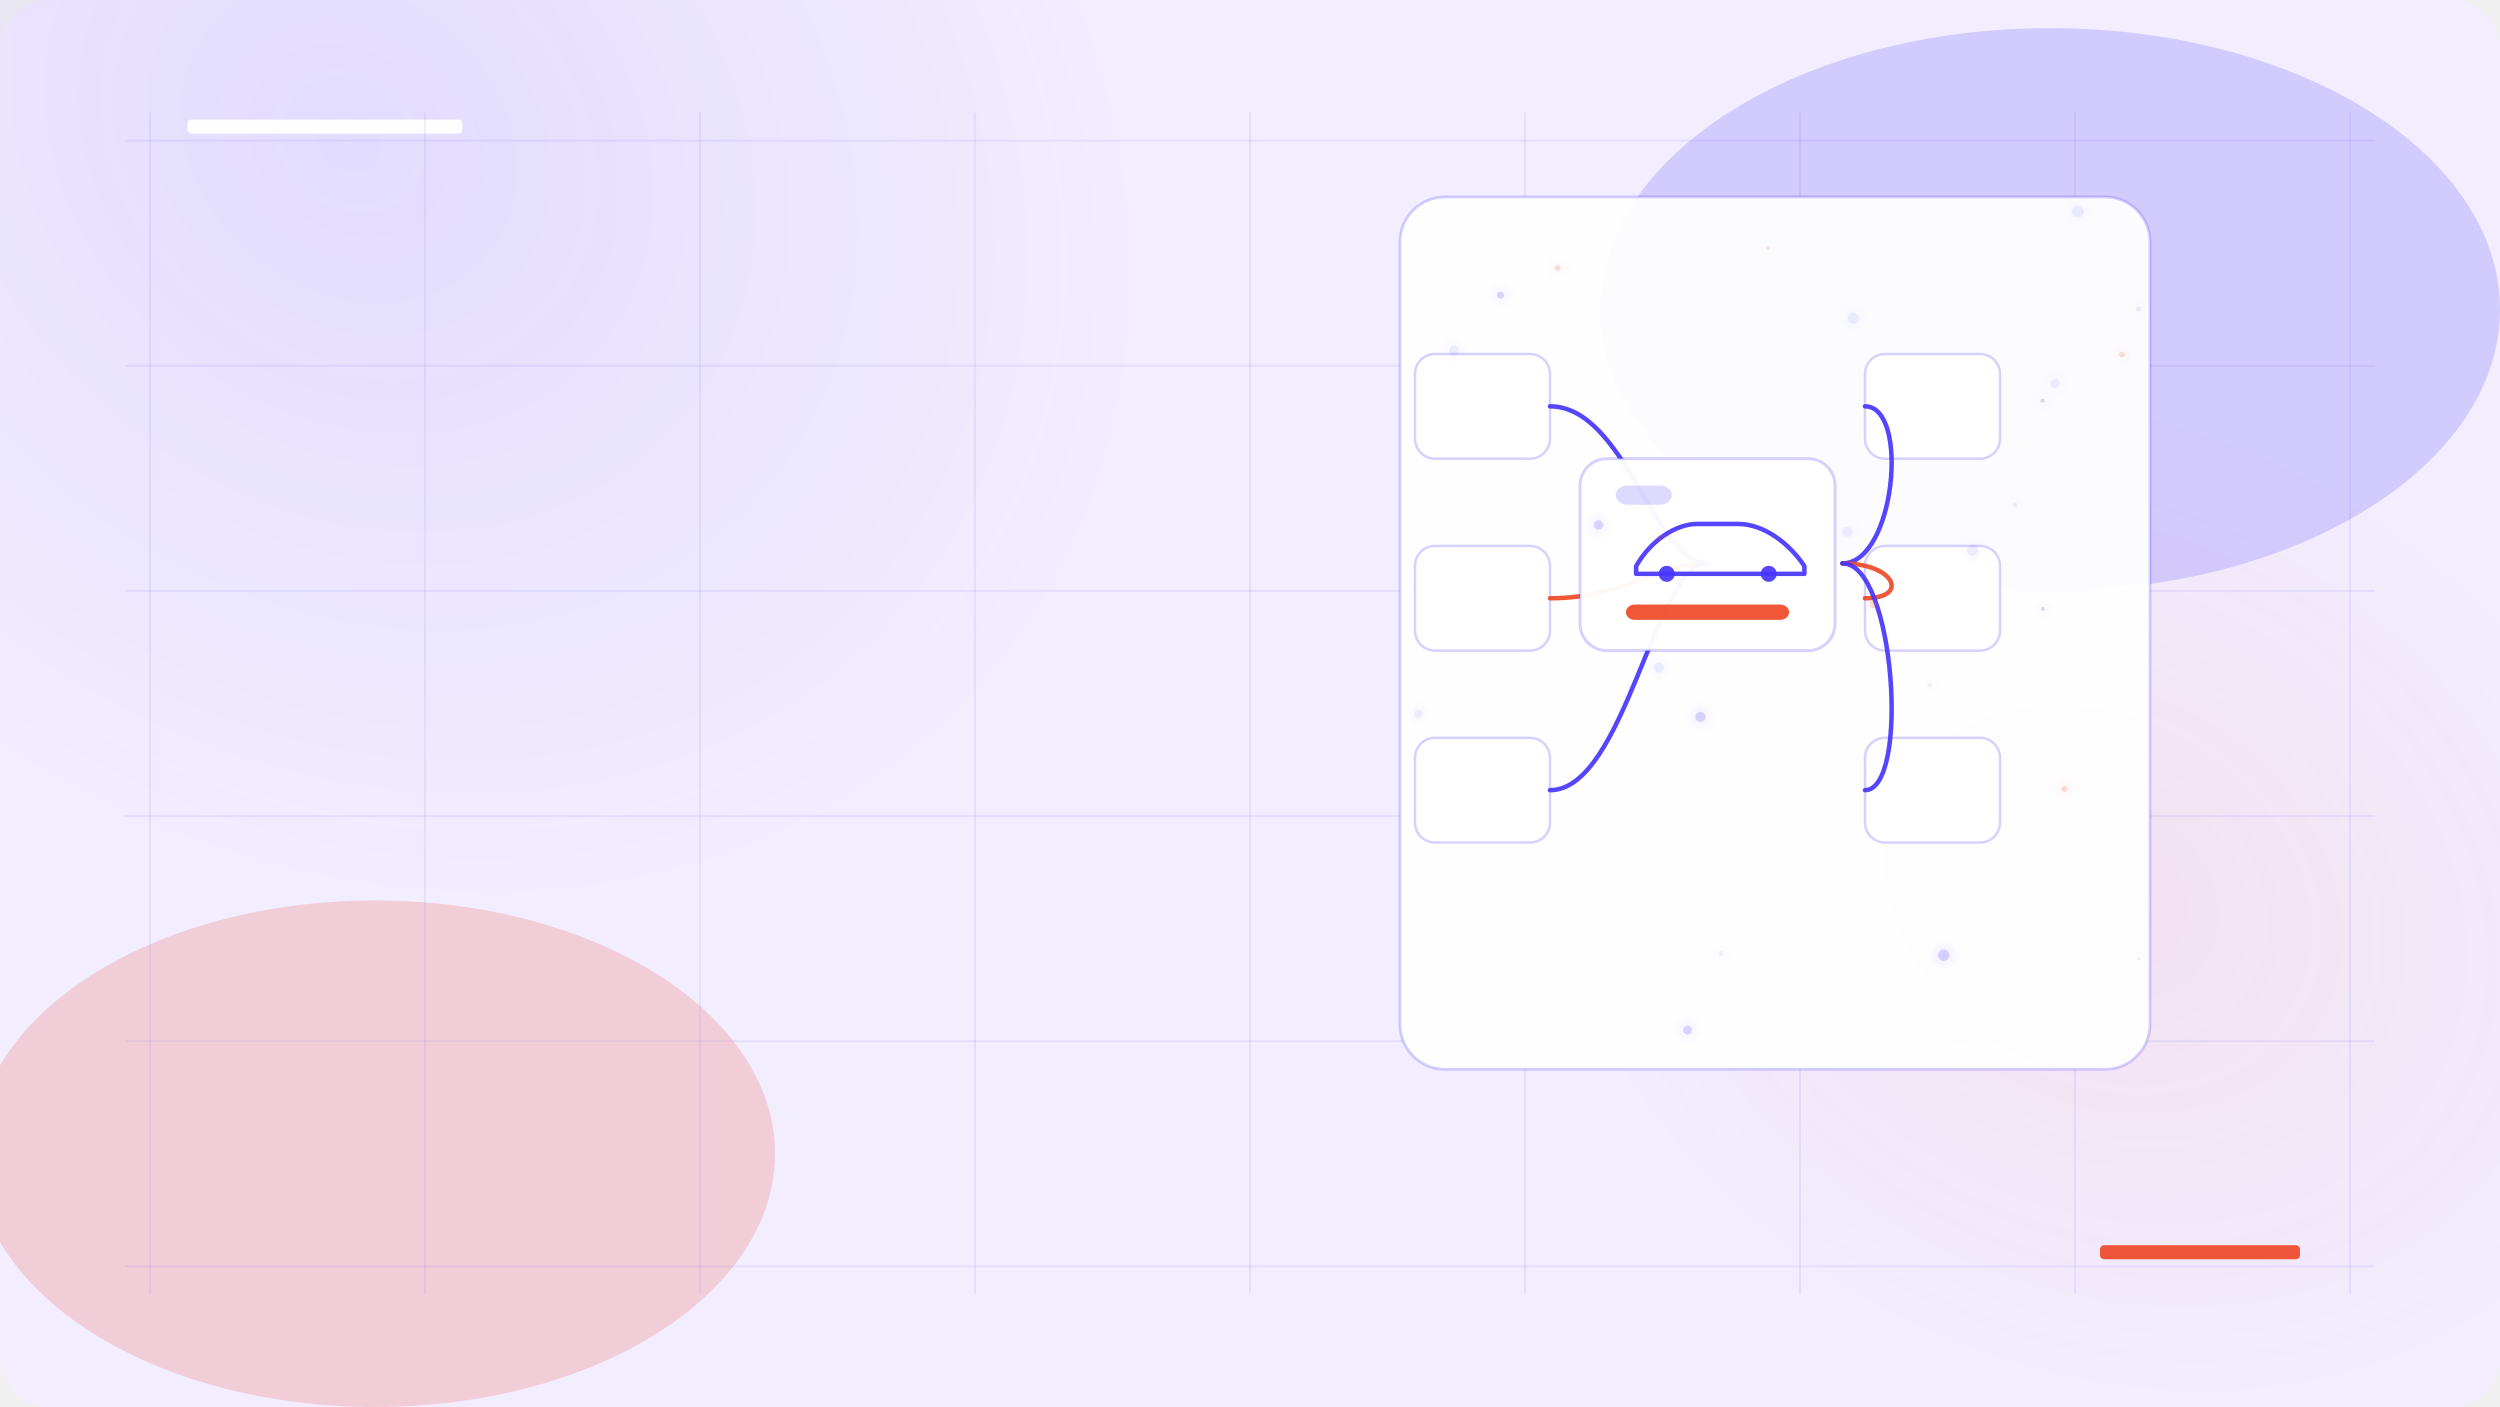
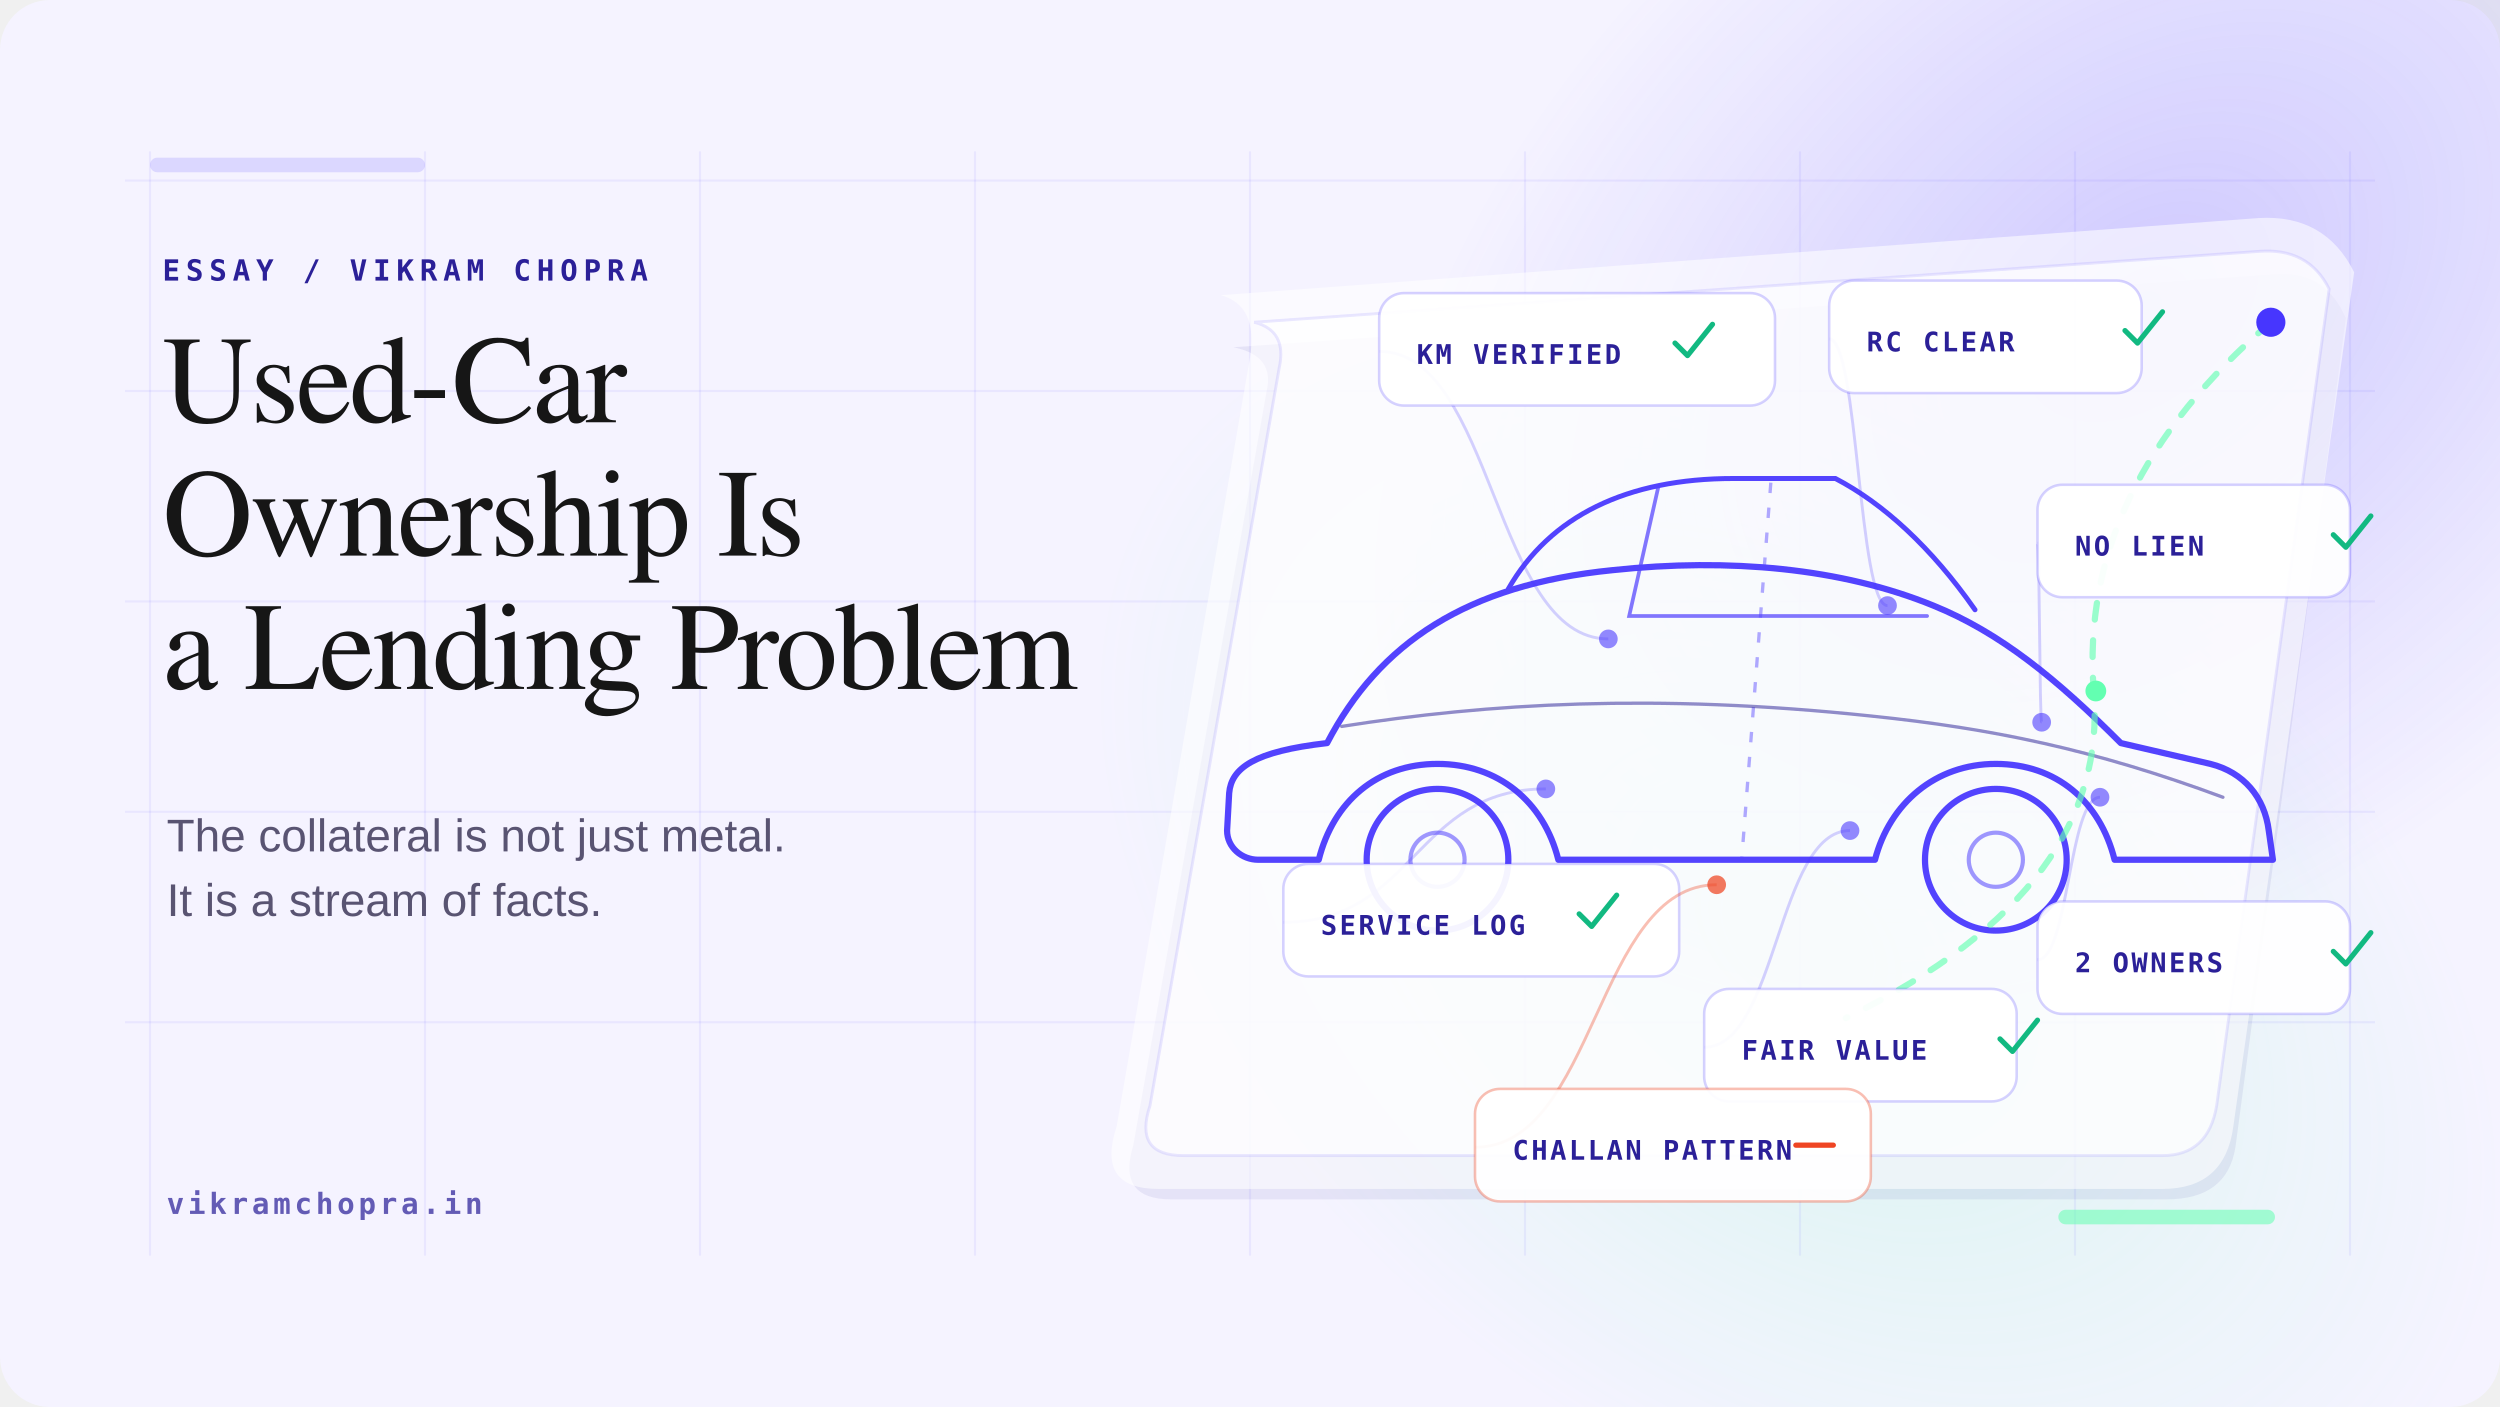
- <svg xmlns="http://www.w3.org/2000/svg" width="1672" height="941" viewBox="0 0 1672 941" fill="none">
+ <svg xmlns="http://www.w3.org/2000/svg" width="1672" height="941" viewBox="0 0 1200 675.359" fill="none">
  <defs>
-     <linearGradient id="bg" x1="0" y1="0" x2="1672" y2="941">
-       <stop offset="0%" stop-color="#F2EDFF" />
-       <stop offset="46%" stop-color="#E9E2FF" />
-       <stop offset="100%" stop-color="#DDD2FF" />
+     <linearGradient id="bg" x1="0" y1="0" x2="1200" y2="675.359">
+       <stop offset="0%" stop-color="#F5F3FF" />
+       <stop offset="42%" stop-color="#ECE8FF" />
+       <stop offset="100%" stop-color="#DCD5FF" />
    </linearGradient>
-     <radialGradient id="glow-left" cx="0" cy="0" r="1" gradientUnits="userSpaceOnUse" gradientTransform="translate(234.08 94.1) rotate(38) scale(568.48 470.5)">
-       <stop offset="0%" stop-color="rgba(71,54,254,0.92)" stop-opacity="0.1" />
-       <stop offset="100%" stop-color="rgba(71,54,254,0.92)" stop-opacity="0" />
+     <radialGradient id="glow-blue" cx="0" cy="0" r="1" gradientUnits="userSpaceOnUse" gradientTransform="translate(1025 150.679) rotate(140) scale(420 280)">
+       <stop offset="0%" stop-color="#4736FE" stop-opacity="0.22" />
+       <stop offset="100%" stop-color="#4736FE" stop-opacity="0" />
    </radialGradient>
-     <radialGradient id="glow-right" cx="0" cy="0" r="1" gradientUnits="userSpaceOnUse" gradientTransform="translate(1404.48 602.24) rotate(210) scale(401.28 319.94)">
-       <stop offset="0%" stop-color="rgba(239,69,35,0.9)" stop-opacity="0.08" />
-       <stop offset="100%" stop-color="rgba(239,69,35,0.9)" stop-opacity="0" />
+     <radialGradient id="glow-mint" cx="0" cy="0" r="1" gradientUnits="userSpaceOnUse" gradientTransform="translate(862 450.679) rotate(218) scale(380 250)">
+       <stop offset="0%" stop-color="#63FFB1" stop-opacity="0.20" />
+       <stop offset="100%" stop-color="#63FFB1" stop-opacity="0" />
    </radialGradient>
-     <filter id="soft-glow" x="-40%" y="-40%" width="180%" height="180%">
-       <feGaussianBlur stdDeviation="10.032" result="blur" />
-       <feMerge>
-         <feMergeNode in="blur" />
-         <feMergeNode in="SourceGraphic" />
-       </feMerge>
-     </filter>
-     <filter id="fine-glow" x="-30%" y="-30%" width="160%" height="160%">
-       <feGaussianBlur stdDeviation="4.013" result="blur" />
-       <feMerge>
-         <feMergeNode in="blur" />
-         <feMergeNode in="SourceGraphic" />
-       </feMerge>
-     </filter>
  </defs>
-   <rect width="1672" height="941" rx="33.44" fill="url(#bg)" />
-   <rect width="1672" height="941" fill="url(#glow-left)" />
-   <rect width="1672" height="941" fill="url(#glow-right)" />
-   <ellipse cx="1371.04" cy="207.02" rx="300.96" ry="188.2" fill="rgba(71,54,254,0.18)" />
-   <ellipse cx="250.8" cy="771.62" rx="267.52" ry="169.38" fill="rgba(239,69,35,0.18)" />
-   <rect x="125.4" y="79.985" width="183.92" height="9.41" rx="2.823" fill="rgba(255,255,255,0.96)" />
-   <rect x="1404.48" y="832.785" width="133.76" height="9.41" rx="2.823" fill="rgba(239,69,35,0.9)" />
+   <rect width="1200" height="675.359" rx="24" fill="url(#bg)" />
+   <rect width="1200" height="675.359" fill="url(#glow-blue)" />
+   <rect width="1200" height="675.359" fill="url(#glow-mint)" />
  <g>
-     <line x1="100.32" y1="75.28" x2="100.32" y2="865.72" stroke="rgba(71,54,254,0.08)" stroke-width="1.338" />
-     <line x1="284.24" y1="75.28" x2="284.24" y2="865.72" stroke="rgba(71,54,254,0.08)" stroke-width="1.338" />
-     <line x1="468.16" y1="75.28" x2="468.16" y2="865.72" stroke="rgba(71,54,254,0.08)" stroke-width="1.338" />
-     <line x1="652.08" y1="75.28" x2="652.08" y2="865.72" stroke="rgba(71,54,254,0.08)" stroke-width="1.338" />
-     <line x1="836" y1="75.28" x2="836" y2="865.72" stroke="rgba(71,54,254,0.08)" stroke-width="1.338" />
-     <line x1="1019.92" y1="75.28" x2="1019.92" y2="865.72" stroke="rgba(71,54,254,0.08)" stroke-width="1.338" />
-     <line x1="1203.84" y1="75.28" x2="1203.84" y2="865.72" stroke="rgba(71,54,254,0.08)" stroke-width="1.338" />
-     <line x1="1387.76" y1="75.28" x2="1387.76" y2="865.72" stroke="rgba(71,54,254,0.08)" stroke-width="1.338" />
-     <line x1="1571.68" y1="75.28" x2="1571.68" y2="865.72" stroke="rgba(71,54,254,0.08)" stroke-width="1.338" />
-     <line x1="83.6" y1="94.1" x2="1588.4" y2="94.1" stroke="rgba(71,54,254,0.08)" stroke-width="1.338" />
-     <line x1="83.6" y1="244.66" x2="1588.4" y2="244.66" stroke="rgba(71,54,254,0.08)" stroke-width="1.338" />
-     <line x1="83.6" y1="395.22" x2="1588.4" y2="395.22" stroke="rgba(71,54,254,0.08)" stroke-width="1.338" />
-     <line x1="83.6" y1="545.78" x2="1588.4" y2="545.78" stroke="rgba(71,54,254,0.08)" stroke-width="1.338" />
-     <line x1="83.6" y1="696.34" x2="1588.4" y2="696.34" stroke="rgba(71,54,254,0.08)" stroke-width="1.338" />
-     <line x1="83.6" y1="846.9" x2="1588.4" y2="846.9" stroke="rgba(71,54,254,0.08)" stroke-width="1.338" />
+     <line x1="72" y1="72.68" x2="72" y2="602.679" stroke="#4736FE" stroke-opacity="0.07" stroke-width="1" />
+     <line x1="204" y1="72.68" x2="204" y2="602.679" stroke="#4736FE" stroke-opacity="0.07" stroke-width="1" />
+     <line x1="336" y1="72.68" x2="336" y2="602.679" stroke="#4736FE" stroke-opacity="0.07" stroke-width="1" />
+     <line x1="468" y1="72.68" x2="468" y2="602.679" stroke="#4736FE" stroke-opacity="0.07" stroke-width="1" />
+     <line x1="600" y1="72.68" x2="600" y2="602.679" stroke="#4736FE" stroke-opacity="0.07" stroke-width="1" />
+     <line x1="732" y1="72.68" x2="732" y2="602.679" stroke="#4736FE" stroke-opacity="0.07" stroke-width="1" />
+     <line x1="864" y1="72.68" x2="864" y2="602.679" stroke="#4736FE" stroke-opacity="0.07" stroke-width="1" />
+     <line x1="996" y1="72.68" x2="996" y2="602.679" stroke="#4736FE" stroke-opacity="0.07" stroke-width="1" />
+     <line x1="1128" y1="72.68" x2="1128" y2="602.679" stroke="#4736FE" stroke-opacity="0.07" stroke-width="1" />
+     <line x1="60" y1="86.68" x2="1140" y2="86.68" stroke="#4736FE" stroke-opacity="0.07" stroke-width="1" />
+     <line x1="60" y1="187.68" x2="1140" y2="187.68" stroke="#4736FE" stroke-opacity="0.07" stroke-width="1" />
+     <line x1="60" y1="288.68" x2="1140" y2="288.68" stroke="#4736FE" stroke-opacity="0.07" stroke-width="1" />
+     <line x1="60" y1="389.68" x2="1140" y2="389.68" stroke="#4736FE" stroke-opacity="0.07" stroke-width="1" />
+     <line x1="60" y1="490.68" x2="1140" y2="490.68" stroke="#4736FE" stroke-opacity="0.07" stroke-width="1" />
  </g>
-   <g>
-     <rect x="936.32" y="131.74" width="501.6" height="583.42" rx="30.096" fill="rgba(255,255,255,0.94)" stroke="rgba(71,54,254,0.22)" stroke-width="1.906" />
-     <rect x="946.352" y="236.756" width="90.288" height="70.01" rx="13.376" fill="rgba(255,255,255,0.94)" stroke="rgba(71,54,254,0.22)" stroke-width="1.672" />
-     <rect x="1247.312" y="236.756" width="90.288" height="70.01" rx="13.376" fill="rgba(255,255,255,0.94)" stroke="rgba(71,54,254,0.22)" stroke-width="1.672" />
-     <path d="M 1036.64 271.761 C 1086.8 271.761, 1106.864 376.776, 1141.976 376.776" stroke="rgba(71,54,254,0.92)" stroke-width="3.01" fill="none" stroke-linecap="round" />
-     <path d="M 1232.264 376.776 C 1267.376 376.776, 1277.408 271.761, 1247.312 271.761" stroke="rgba(71,54,254,0.92)" stroke-width="3.01" fill="none" stroke-linecap="round" />
-     <rect x="946.352" y="365.108" width="90.288" height="70.01" rx="13.376" fill="rgba(255,255,255,0.94)" stroke="rgba(71,54,254,0.22)" stroke-width="1.672" />
-     <rect x="1247.312" y="365.108" width="90.288" height="70.01" rx="13.376" fill="rgba(255,255,255,0.94)" stroke="rgba(71,54,254,0.22)" stroke-width="1.672" />
-     <path d="M 1036.64 400.113 C 1086.8 400.113, 1106.864 376.776, 1141.976 376.776" stroke="rgba(239,69,35,0.9)" stroke-width="3.01" fill="none" stroke-linecap="round" />
-     <path d="M 1232.264 376.776 C 1267.376 376.776, 1277.408 400.113, 1247.312 400.113" stroke="rgba(239,69,35,0.9)" stroke-width="3.01" fill="none" stroke-linecap="round" />
-     <rect x="946.352" y="493.46" width="90.288" height="70.01" rx="13.376" fill="rgba(255,255,255,0.94)" stroke="rgba(71,54,254,0.22)" stroke-width="1.672" />
-     <rect x="1247.312" y="493.46" width="90.288" height="70.01" rx="13.376" fill="rgba(255,255,255,0.94)" stroke="rgba(71,54,254,0.22)" stroke-width="1.672" />
-     <path d="M 1036.64 528.466 C 1086.8 528.466, 1106.864 376.776, 1141.976 376.776" stroke="rgba(71,54,254,0.92)" stroke-width="3.01" fill="none" stroke-linecap="round" />
-     <path d="M 1232.264 376.776 C 1267.376 376.776, 1277.408 528.466, 1247.312 528.466" stroke="rgba(71,54,254,0.92)" stroke-width="3.01" fill="none" stroke-linecap="round" />
+   <rect x="72" y="75.679" width="132" height="7" rx="3.5" fill="#4736FE" opacity="0.15" />
+   <rect x="988" y="580.679" width="104" height="7" rx="3.5" fill="#63FFB1" opacity="0.55" />
+   <g transform="translate(0 22.67943)">
+     <text x="78" y="112" font-family="Menlo, monospace" fill="#2B2098" font-size="14" font-weight="700" letter-spacing="2.8">ESSAY / VIKRAM CHOPRA</text>
+     <text x="78" y="180" font-family="Georgia, Times, serif" fill="#161616" font-size="60" font-weight="500" letter-spacing="-1.2">
+       <tspan x="78" dy="0">Used-Car</tspan>
+       <tspan x="78" dy="64">Ownership Is</tspan>
+       <tspan x="78" dy="64">a Lending Problem</tspan>
+     </text>
+     <text x="80" y="386" font-family="Arial, sans-serif" fill="#3D3658" font-size="22" font-weight="400" opacity="0.84">
+       <tspan x="80" dy="0">The collateral is not just metal.</tspan>
+       <tspan x="80" dy="31">It is a stream of facts.</tspan>
+     </text>
+     <text x="80" y="560" font-family="Menlo, monospace" fill="#2B2098" font-size="14" font-weight="600" letter-spacing="1.8" opacity="0.72">vikramchopra.in</text>
    <g>
-       <rect x="1056.704" y="306.766" width="170.544" height="128.352" rx="18" fill="rgba(255,255,255,0.96)" stroke="rgba(71,54,254,0.22)" stroke-width="2.006" />
-       <rect x="1080.58" y="324.735" width="37.52" height="12.835" rx="7.701" fill="rgba(71,54,254,0.18)" />
-       <path d="M 1094.224 378.643 C 1104.456 360.674, 1121.511 350.406, 1135.154 350.406 L 1162.441 350.406 C 1179.496 350.406, 1196.55 363.241, 1206.783 378.643 L 1206.783 383.777 L 1094.224 383.777 Z" fill="none" stroke="rgba(71,54,254,0.92)" stroke-width="3.01" stroke-linecap="round" stroke-linejoin="round" />
-       <circle cx="1114.689" cy="383.777" r="5.35" fill="rgba(71,54,254,0.92)" />
-       <circle cx="1182.907" cy="383.777" r="5.35" fill="rgba(71,54,254,0.92)" />
-       <rect x="1087.402" y="404.314" width="109.148" height="10.268" rx="6" fill="rgba(239,69,35,0.9)" />
+       <path d="M592 144 L1092 109 Q1116 107 1126 130 L1073 528 Q1069 553 1040 553 L562 553 Q536 553 544 527 L608 165 Q612 148 592 144Z" fill="#2B2098" opacity="0.08" />
+       <path d="M586 119 L1084 82 Q1116 80 1130 108 L1072 518 Q1068 548 1038 548 L556 548 Q526 548 536 518 L600 149 Q604 124 586 119Z" fill="#FFFFFF" opacity="0.58" />
+       <path d="M602 132 L1084 98 Q1108 96 1118 116 L1064 508 Q1060 532 1038 532 L568 532 Q544 532 552 508 L614 154 Q618 136 602 132Z" fill="#FFFFFF" opacity="0.70" stroke="#4736FE" stroke-opacity="0.16" stroke-width="1.4" />
    </g>
-     <g filter="url(#fine-glow)">
-       <circle cx="1389.61" cy="141.53" r="3.74" fill="rgba(71,54,254,0.08)" />
-       <circle cx="1347.75" cy="337.80" r="1.51" fill="rgba(71,54,254,0.08)" />
-       <circle cx="972.42" cy="234.24" r="3.31" fill="rgba(71,54,254,0.08)" />
-       <circle cx="1235.60" cy="355.69" r="3.30" fill="rgba(71,54,254,0.08)" />
-       <circle cx="1151.03" cy="637.81" r="1.62" fill="rgba(71,54,254,0.08)" />
-       <circle cx="1252.87" cy="404.11" r="2.62" fill="rgba(239,69,35,0.18)" />
-       <circle cx="1374.64" cy="256.58" r="2.96" fill="rgba(71,54,254,0.08)" />
-       <circle cx="1290.60" cy="458.23" r="1.52" fill="rgba(71,54,254,0.08)" />
-       <circle cx="1182.38" cy="165.71" r="1.04" fill="rgba(239,69,35,0.18)" />
-       <circle cx="1366.03" cy="268.01" r="1.39" fill="rgba(71,54,254,0.18)" />
-       <circle cx="1041.80" cy="179.14" r="1.85" fill="rgba(239,69,35,0.18)" />
-       <circle cx="1430.65" cy="641.28" r="0.99" fill="rgba(71,54,254,0.08)" />
-       <circle cx="1419.20" cy="237.19" r="1.85" fill="rgba(239,69,35,0.18)" />
-       <circle cx="1128.59" cy="688.98" r="2.93" fill="rgba(71,54,254,0.18)" />
-       <circle cx="1003.54" cy="197.41" r="2.41" fill="rgba(71,54,254,0.18)" />
-       <circle cx="1239.42" cy="212.95" r="3.55" fill="rgba(71,54,254,0.08)" />
-       <circle cx="1319.30" cy="368.15" r="3.58" fill="rgba(71,54,254,0.08)" />
-       <circle cx="1069.04" cy="351.11" r="3.14" fill="rgba(71,54,254,0.18)" />
-       <circle cx="1109.45" cy="446.49" r="3.30" fill="rgba(71,54,254,0.08)" />
-       <circle cx="1137.32" cy="479.52" r="3.41" fill="rgba(71,54,254,0.18)" />
-       <circle cx="1299.95" cy="638.85" r="3.78" fill="rgba(71,54,254,0.18)" />
-       <circle cx="1109.74" cy="359.65" r="1.73" fill="rgba(239,69,35,0.18)" />
-       <circle cx="948.48" cy="477.34" r="2.81" fill="rgba(71,54,254,0.08)" />
-       <circle cx="1366.35" cy="407.30" r="1.34" fill="rgba(71,54,254,0.18)" />
-       <circle cx="1430.20" cy="206.57" r="1.74" fill="rgba(71,54,254,0.08)" />
-       <circle cx="1380.68" cy="527.62" r="1.98" fill="rgba(239,69,35,0.18)" />
+     <g opacity="0.93">
+       <path d="M637 334 C662 286 704 258 774 251 C830 245 884 250 928 268 C960 281 987 303 1018 334 L1061 344 C1077 348 1087 360 1089 376 L1091 390 L1015 390 C1008 362 987 344 958 344 C929 344 907 363 900 390 L748 390 C741 362 719 344 690 344 C661 344 640 362 633 390 L604 390 C596 390 589 384 589 376 L590 358 C591 346 602 338 637 334Z" stroke="#4736FE" stroke-width="3" fill="none" stroke-linecap="round" stroke-linejoin="round" />
+       <path d="M724 260 C744 225 781 207 832 207 L881 207 C904 219 927 240 948 270" stroke="#4736FE" stroke-width="2.4" fill="none" stroke-linecap="round" />
+       <path d="M796 211 L782 273 L925 273" stroke="#4736FE" stroke-width="1.8" opacity="0.72" fill="none" stroke-linecap="round" />
+       <path d="M850 209 L836 390" stroke="#4736FE" stroke-width="1.6" opacity="0.45" fill="none" stroke-dasharray="5 7" />
+       <path d="M644 326 C714 315 794 310 898 321 C956 327 1005 337 1067 360" stroke="#2B2098" stroke-width="1.6" opacity="0.55" fill="none" stroke-linecap="round" />
+       <circle cx="690" cy="390" r="34" stroke="#4736FE" stroke-width="3" fill="none" />
+       <circle cx="690" cy="390" r="13" stroke="#4736FE" stroke-width="2" opacity="0.55" fill="none" />
+       <circle cx="958" cy="390" r="34" stroke="#4736FE" stroke-width="3" fill="none" />
+       <circle cx="958" cy="390" r="13" stroke="#4736FE" stroke-width="2" opacity="0.55" fill="none" />
+     </g>
+     <g>
+       <path d="M1090 132 C1028 185 1000 244 1005 309 C1010 370 974 423 886 466" stroke="#63FFB1" stroke-width="3" stroke-linecap="round" stroke-dasharray="8 10" opacity="0.64" />
+       <circle cx="1090" cy="132" r="7" fill="#4736FE" />
+       <circle cx="1006" cy="309" r="5" fill="#63FFB1" />
+     </g>
+     <g>
+       <path d="M662 146 C717 146, 717 284, 772 284" stroke="#4736FE" stroke-opacity="0.22" stroke-width="1.4" fill="none" />
+       <circle cx="772" cy="284" r="4.5" fill="#4736FE" opacity="0.58" />
+       <rect x="662" y="118" width="190" height="54" rx="12" fill="#FFFFFF" fill-opacity="0.94" stroke="#4736FE" stroke-opacity="0.22" stroke-width="1.25" />
+       <text x="680" y="152" font-family="Menlo, monospace" fill="#2B2098" font-size="13" font-weight="700" letter-spacing="1.2">KM VERIFIED</text>
+       <path d="M804 142 l6 6 l12 -15" stroke="#12B981" stroke-width="2.5" stroke-linecap="round" stroke-linejoin="round" />
+     </g>
+     <g>
+       <path d="M878 140 C892 140, 892 268, 906 268" stroke="#4736FE" stroke-opacity="0.22" stroke-width="1.4" fill="none" />
+       <circle cx="906" cy="268" r="4.5" fill="#4736FE" opacity="0.58" />
+       <rect x="878" y="112" width="150" height="54" rx="12" fill="#FFFFFF" fill-opacity="0.94" stroke="#4736FE" stroke-opacity="0.22" stroke-width="1.25" />
+       <text x="896" y="146" font-family="Menlo, monospace" fill="#2B2098" font-size="13" font-weight="700" letter-spacing="1.2">RC CLEAR</text>
+       <path d="M1020 136 l6 6 l12 -15" stroke="#12B981" stroke-width="2.5" stroke-linecap="round" stroke-linejoin="round" />
+     </g>
+     <g>
+       <path d="M978 238 C979 238, 979 324, 980 324" stroke="#4736FE" stroke-opacity="0.22" stroke-width="1.4" fill="none" />
+       <circle cx="980" cy="324" r="4.5" fill="#4736FE" opacity="0.58" />
+       <rect x="978" y="210" width="150" height="54" rx="12" fill="#FFFFFF" fill-opacity="0.94" stroke="#4736FE" stroke-opacity="0.22" stroke-width="1.25" />
+       <text x="996" y="244" font-family="Menlo, monospace" fill="#2B2098" font-size="13" font-weight="700" letter-spacing="1.2">NO LIEN</text>
+       <path d="M1120 234 l6 6 l12 -15" stroke="#12B981" stroke-width="2.5" stroke-linecap="round" stroke-linejoin="round" />
+     </g>
+     <g>
+       <path d="M616 420 C679 420, 679 356, 742 356" stroke="#4736FE" stroke-opacity="0.22" stroke-width="1.4" fill="none" />
+       <circle cx="742" cy="356" r="4.5" fill="#4736FE" opacity="0.58" />
+       <rect x="616" y="392" width="190" height="54" rx="12" fill="#FFFFFF" fill-opacity="0.94" stroke="#4736FE" stroke-opacity="0.22" stroke-width="1.25" />
+       <text x="634" y="426" font-family="Menlo, monospace" fill="#2B2098" font-size="13" font-weight="700" letter-spacing="1.2">SERVICE LOG</text>
+       <path d="M758 416 l6 6 l12 -15" stroke="#12B981" stroke-width="2.5" stroke-linecap="round" stroke-linejoin="round" />
+     </g>
+     <g>
+       <path d="M818 480 C853 480, 853 376, 888 376" stroke="#4736FE" stroke-opacity="0.22" stroke-width="1.4" fill="none" />
+       <circle cx="888" cy="376" r="4.5" fill="#4736FE" opacity="0.58" />
+       <rect x="818" y="452" width="150" height="54" rx="12" fill="#FFFFFF" fill-opacity="0.94" stroke="#4736FE" stroke-opacity="0.22" stroke-width="1.25" />
+       <text x="836" y="486" font-family="Menlo, monospace" fill="#2B2098" font-size="13" font-weight="700" letter-spacing="1.2">FAIR VALUE</text>
+       <path d="M960 476 l6 6 l12 -15" stroke="#12B981" stroke-width="2.5" stroke-linecap="round" stroke-linejoin="round" />
+     </g>
+     <g>
+       <path d="M978 438 C993 438, 993 360, 1008 360" stroke="#4736FE" stroke-opacity="0.22" stroke-width="1.4" fill="none" />
+       <circle cx="1008" cy="360" r="4.5" fill="#4736FE" opacity="0.58" />
+       <rect x="978" y="410" width="150" height="54" rx="12" fill="#FFFFFF" fill-opacity="0.94" stroke="#4736FE" stroke-opacity="0.22" stroke-width="1.25" />
+       <text x="996" y="444" font-family="Menlo, monospace" fill="#2B2098" font-size="13" font-weight="700" letter-spacing="1.2">2 OWNERS</text>
+       <path d="M1120 434 l6 6 l12 -15" stroke="#12B981" stroke-width="2.5" stroke-linecap="round" stroke-linejoin="round" />
+     </g>
+     <g>
+       <path d="M708 528 C766 528, 766 402, 824 402" stroke="#EF4523" stroke-opacity="0.34" stroke-width="1.4" fill="none" />
+       <circle cx="824" cy="402" r="4.5" fill="#EF4523" opacity="0.72" />
+       <rect x="708" y="500" width="190" height="54" rx="12" fill="#FFFFFF" fill-opacity="0.94" stroke="#EF4523" stroke-opacity="0.34" stroke-width="1.25" />
+       <text x="726" y="534" font-family="Menlo, monospace" fill="#2B2098" font-size="13" font-weight="700" letter-spacing="1.2">CHALLAN PATTERN</text>
+       <path d="M862 527 h18" stroke="#EF4523" stroke-width="2.5" stroke-linecap="round" />
    </g>
  </g>
</svg>
